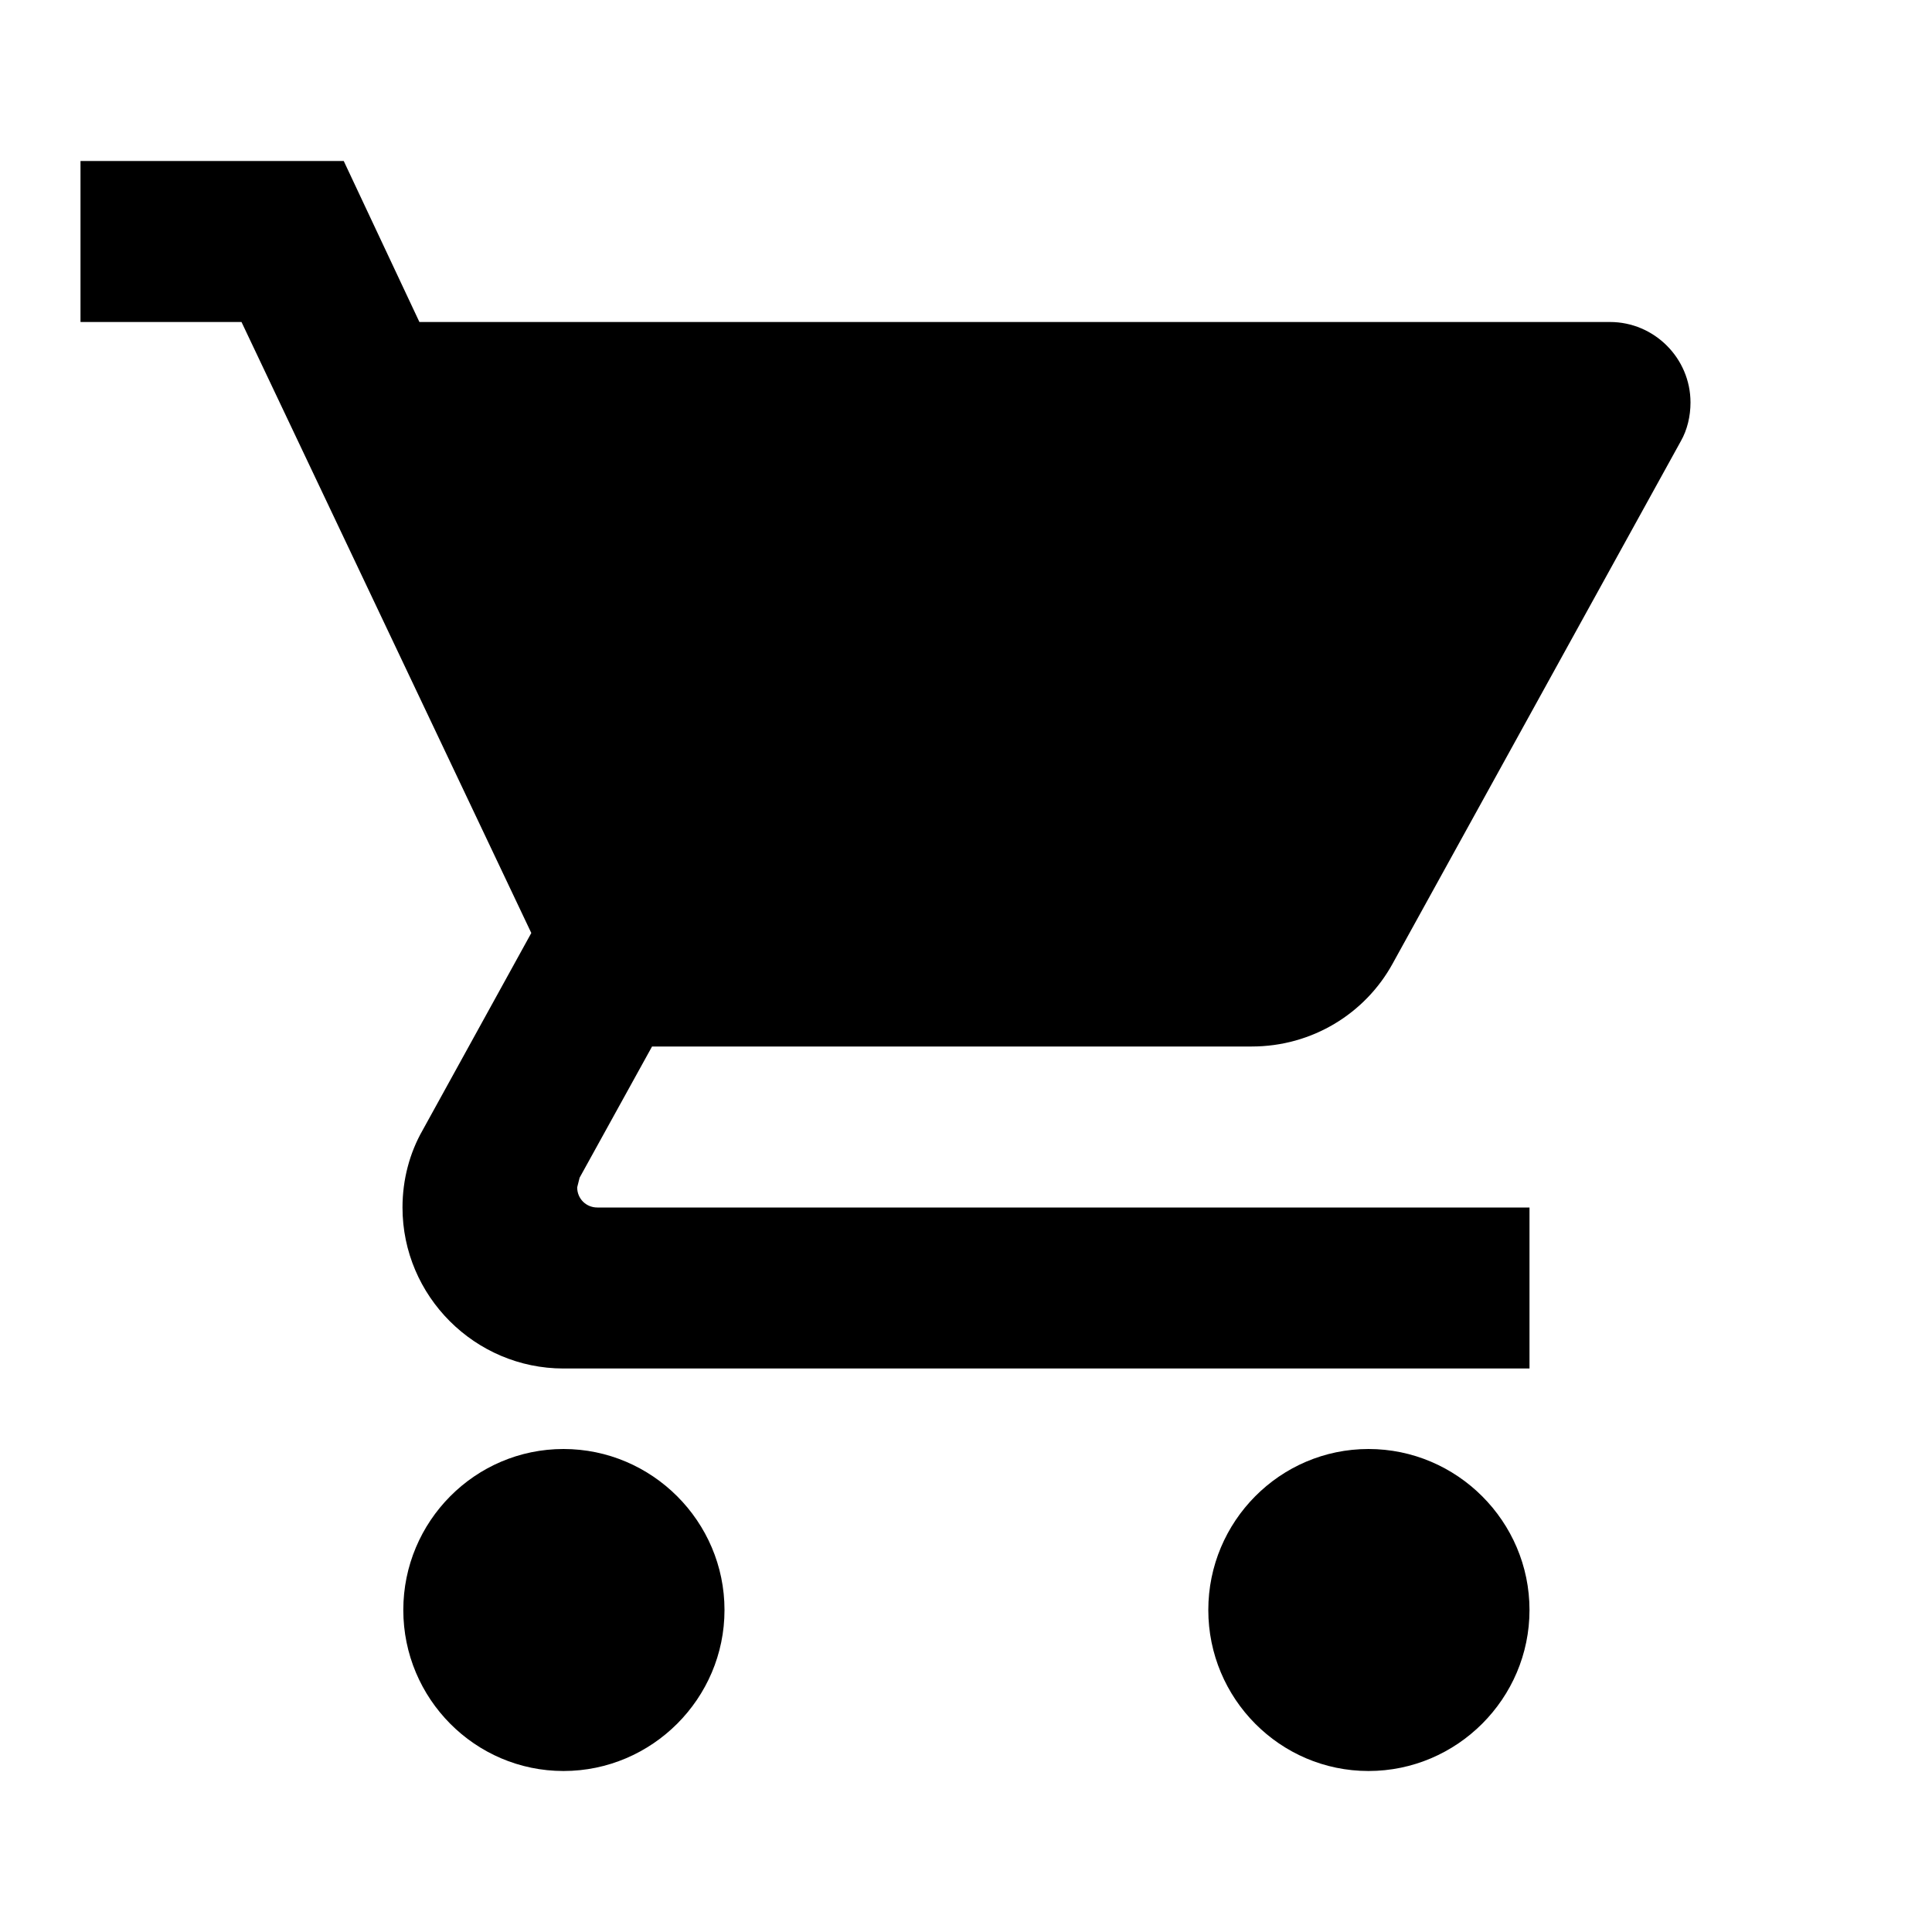
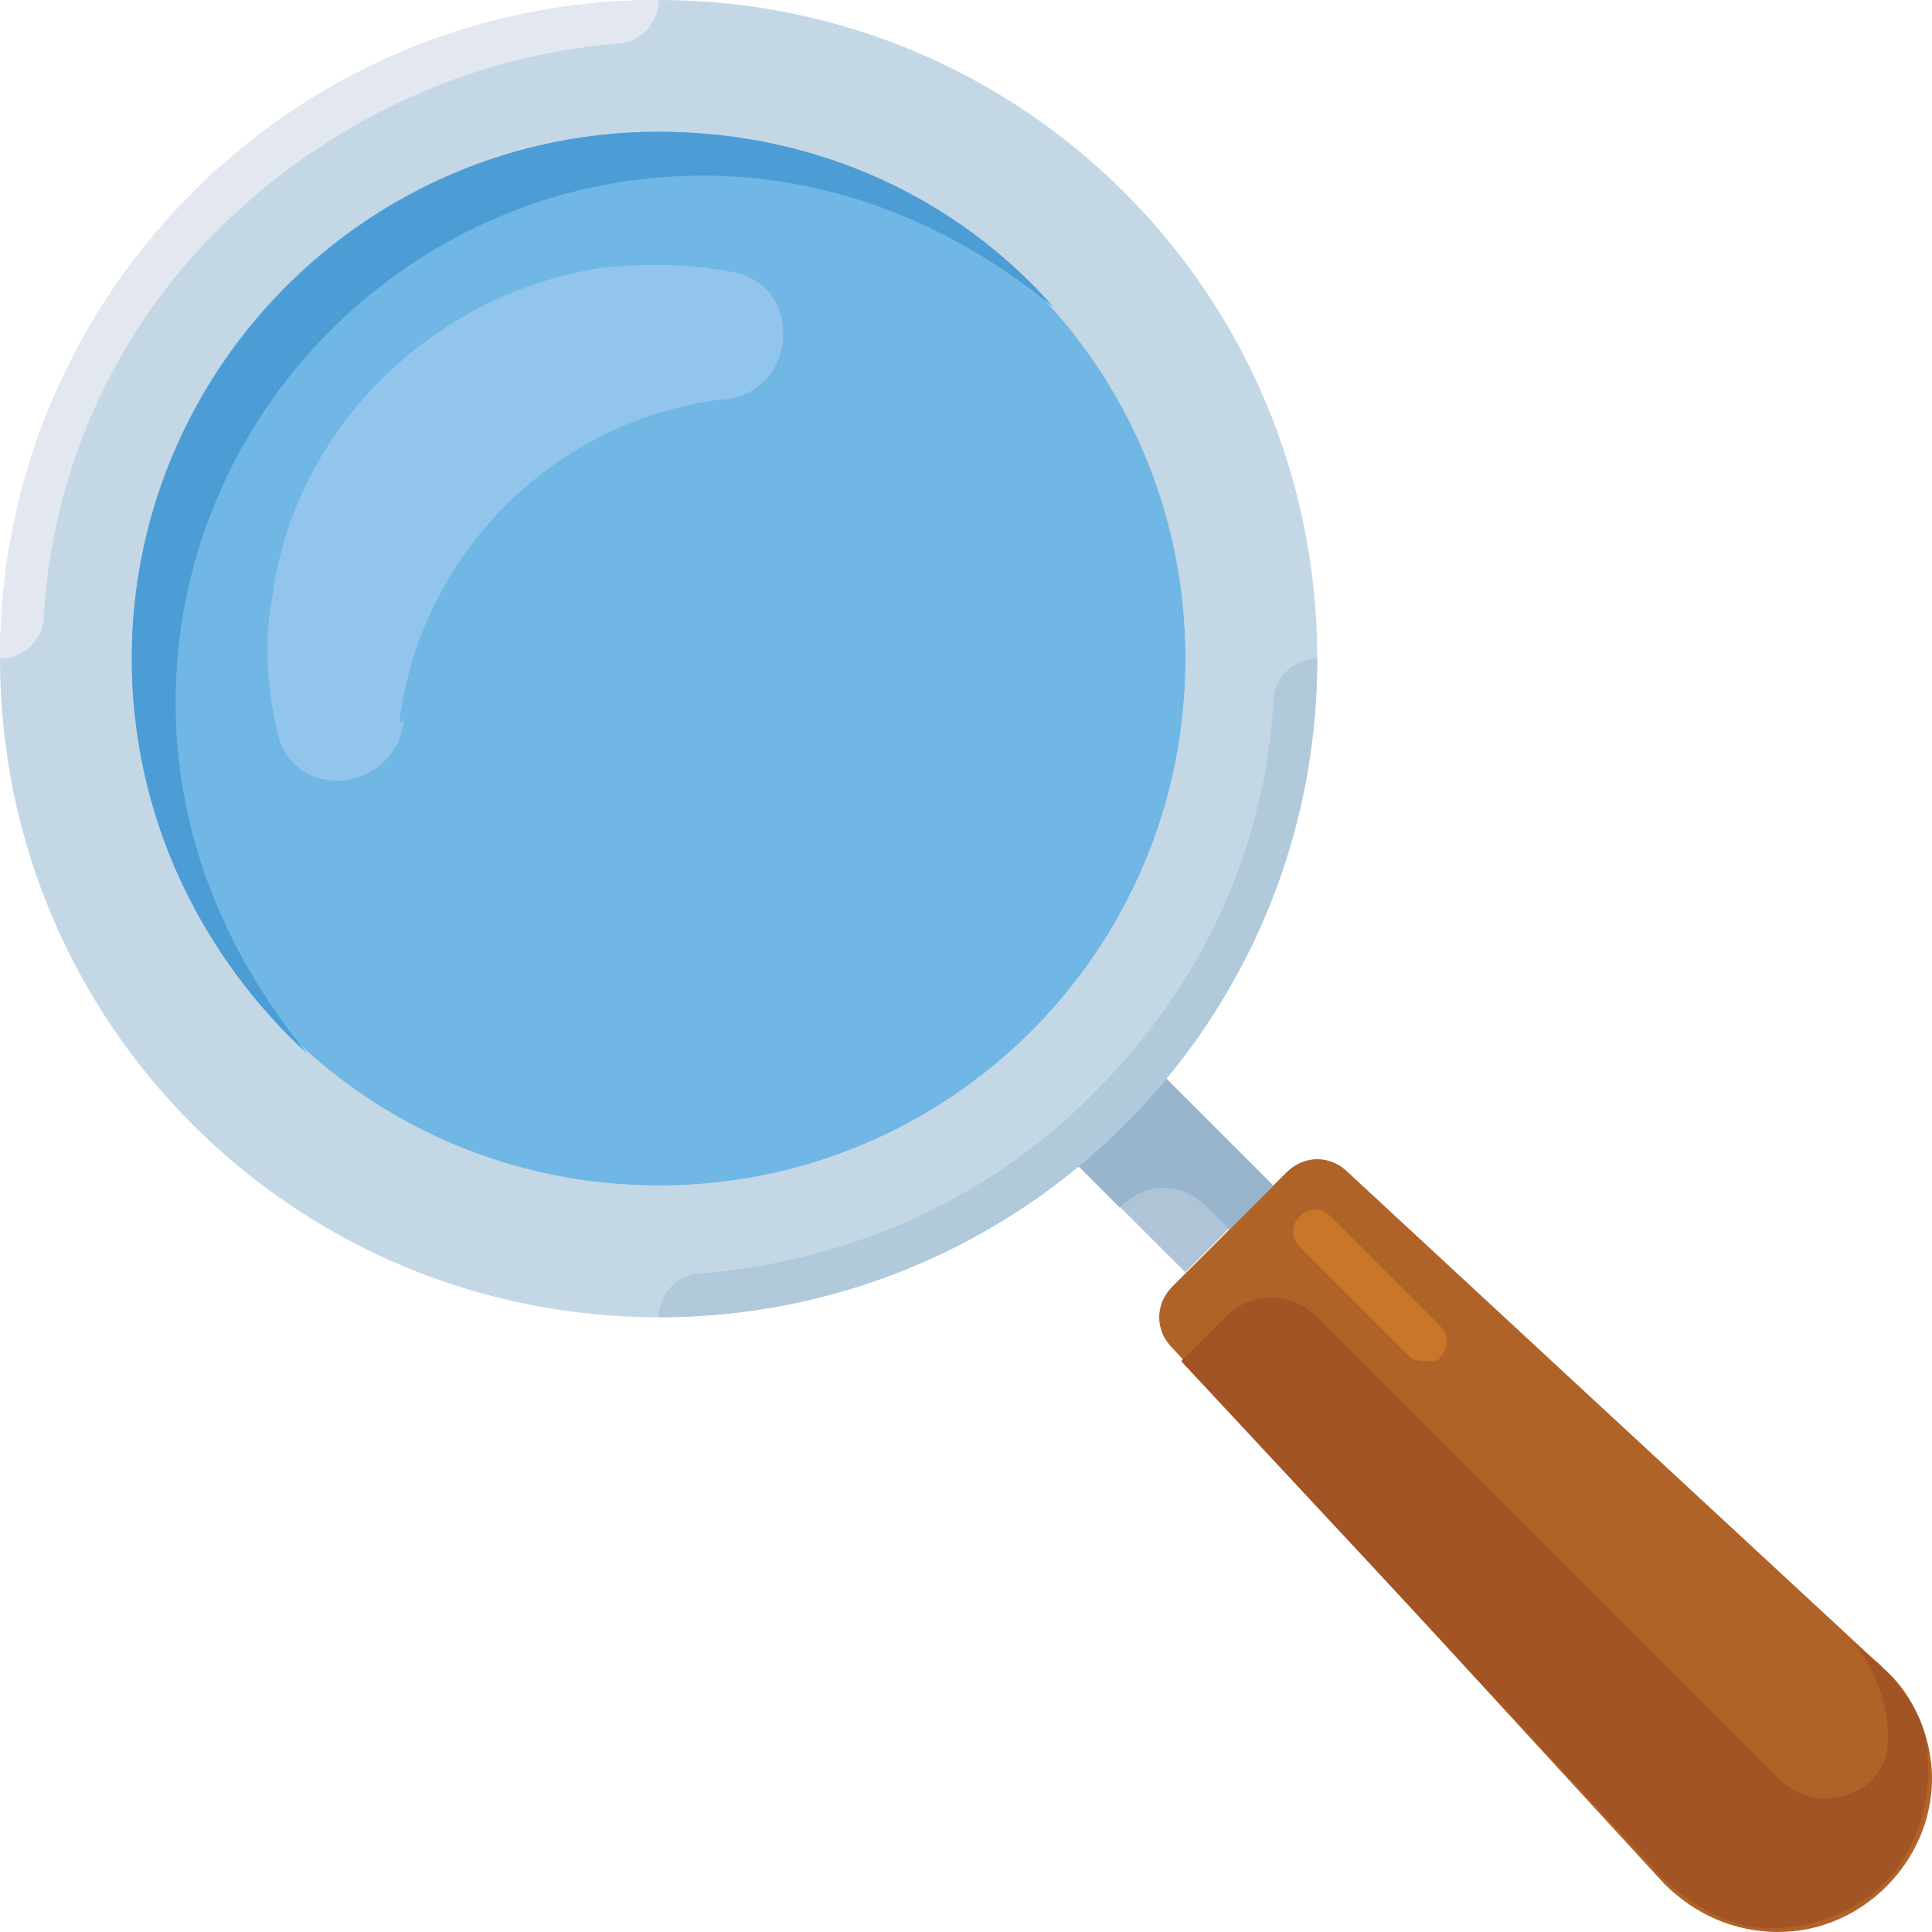
- <svg xmlns="http://www.w3.org/2000/svg" width="24" height="24" viewBox="0 0 24 24">
-   <path d="M7 18c-1.1 0-1.99.9-1.99 2S5.9 22 7 22s2-.9 2-2-.9-2-2-2zM1 2v2h2l3.6 7.59-1.35 2.45c-.16.28-.25.61-.25.96 0 1.1.9 2 2 2h12v-2H7.42c-.14 0-.25-.11-.25-.25l.03-.12.9-1.63h7.45c.75 0 1.41-.41 1.75-1.03l3.58-6.49c.08-.14.12-.31.12-.48 0-.55-.45-1-1-1H5.21l-.94-2H1zm16 16c-1.1 0-1.99.9-1.99 2s.89 2 1.99 2 2-.9 2-2-.9-2-2-2z" />
-   <path d="M0 0h24v24H0z" fill="none" />
+ <svg xmlns="http://www.w3.org/2000/svg" version="1.1" id="Capa_1" x="0px" y="0px" viewBox="0 0 512 512" style="enable-background:new 0 0 512 512;" xml:space="preserve">
+   <path style="fill:#B06328;" d="M512,471.273L512,471.273C512,493.382,493.382,512,471.273,512l0,0  c-11.636,0-22.109-4.655-30.255-12.8L310.691,357.236c-4.655-4.655-4.655-11.636,0-16.291l30.255-30.255  c4.655-4.655,11.636-4.655,16.291,0L499.2,442.182C507.345,449.164,512,460.8,512,471.273z" />
+   <rect x="292.065" y="283.928" transform="matrix(-0.7071 0.7071 -0.7071 -0.7071 744.4417 308.3694)" style="fill:#B0C4D8;" width="32.581" height="48.872" />
+   <path style="fill:#99B4CD;" d="M320,320l5.818,5.818l11.636-11.636l-34.909-34.909l-23.273,23.273L296.727,320l0,0  C303.709,313.018,313.018,313.018,320,320z" />
+   <path style="fill:#C4D7E5;" d="M174.545,0C77.964,0,0,77.964,0,174.545s77.964,174.545,174.545,174.545  s174.545-77.964,174.545-174.545S271.127,0,174.545,0z M174.545,314.182c-76.8,0-139.636-62.836-139.636-139.636  S97.745,34.909,174.545,34.909s139.636,62.836,139.636,139.636S251.345,314.182,174.545,314.182z" />
+   <circle style="fill:#70B7E5;" cx="174.545" cy="174.545" r="139.636" />
+   <path style="fill:#92C5EB;" d="M105.891,190.836c5.818-44.218,40.727-79.127,84.945-84.945H192  c19.782-2.327,20.945-30.255,2.327-33.745c-11.636-2.327-23.273-2.327-34.909-1.164c-45.382,6.982-81.455,43.055-87.273,87.273  c-2.327,11.636-1.164,24.436,1.164,34.909c3.491,19.782,31.418,17.455,33.745-2.327C105.891,192,105.891,190.836,105.891,190.836z" />
+   <path style="fill:#4C9CD6;" d="M46.545,186.182c0-76.8,62.836-139.636,139.636-139.636c36.073,0,67.491,13.964,93.091,34.909  c-25.6-29.091-62.836-46.545-104.727-46.545c-76.8,0-139.636,62.836-139.636,139.636c0,41.891,18.618,79.127,46.545,104.727  C60.509,253.673,46.545,222.255,46.545,186.182z" />
+   <path style="fill:#B0C9DB;" d="M174.545,349.091L174.545,349.091c96.582,0,174.545-77.964,174.545-174.545l0,0  c-5.818,0-11.636,4.655-11.636,11.636c-2.327,39.564-19.782,75.636-46.545,102.4c-26.764,27.927-64,45.382-104.727,48.873  C179.2,337.455,174.545,343.273,174.545,349.091z" />
+   <path style="fill:#E2E7F0;" d="M174.545,0L174.545,0C77.964,0,0,77.964,0,174.545l0,0c5.818,0,11.636-4.655,11.636-11.636  C13.964,124.509,30.255,89.6,54.691,64c27.927-29.091,66.327-48.873,108.218-52.364C169.891,11.636,174.545,5.818,174.545,0z" />
+   <path style="fill:#A35425;" d="M498.036,441.018l-6.982-5.818c5.818,6.982,9.309,16.291,9.309,25.6l0,0  c0,15.127-18.618,20.945-29.091,10.473L349.091,349.091c-6.982-6.982-17.455-6.982-24.436,0l-11.636,11.636l126.836,136.145  c6.982,6.982,16.291,12.8,25.6,13.964c12.8,1.164,25.6-3.491,33.745-11.636c8.145-8.145,12.8-20.945,11.636-33.745  C510.836,456.145,505.018,448,498.036,441.018z" />
+   <path style="fill:#C97629;" d="M378.182,360.727c-1.164,0-3.491,0-4.655-1.164l-29.091-29.091c-2.327-2.327-2.327-5.818,0-8.145  c2.327-2.327,5.818-2.327,8.145,0l29.091,29.091c2.327,2.327,2.327,5.818,0,8.145C381.673,360.727,379.345,360.727,378.182,360.727z  " />
+   <g>
+ </g>
+   <g>
+ </g>
+   <g>
+ </g>
+   <g>
+ </g>
+   <g>
+ </g>
+   <g>
+ </g>
+   <g>
+ </g>
+   <g>
+ </g>
+   <g>
+ </g>
+   <g>
+ </g>
+   <g>
+ </g>
+   <g>
+ </g>
+   <g>
+ </g>
+   <g>
+ </g>
+   <g>
+ </g>
</svg>
